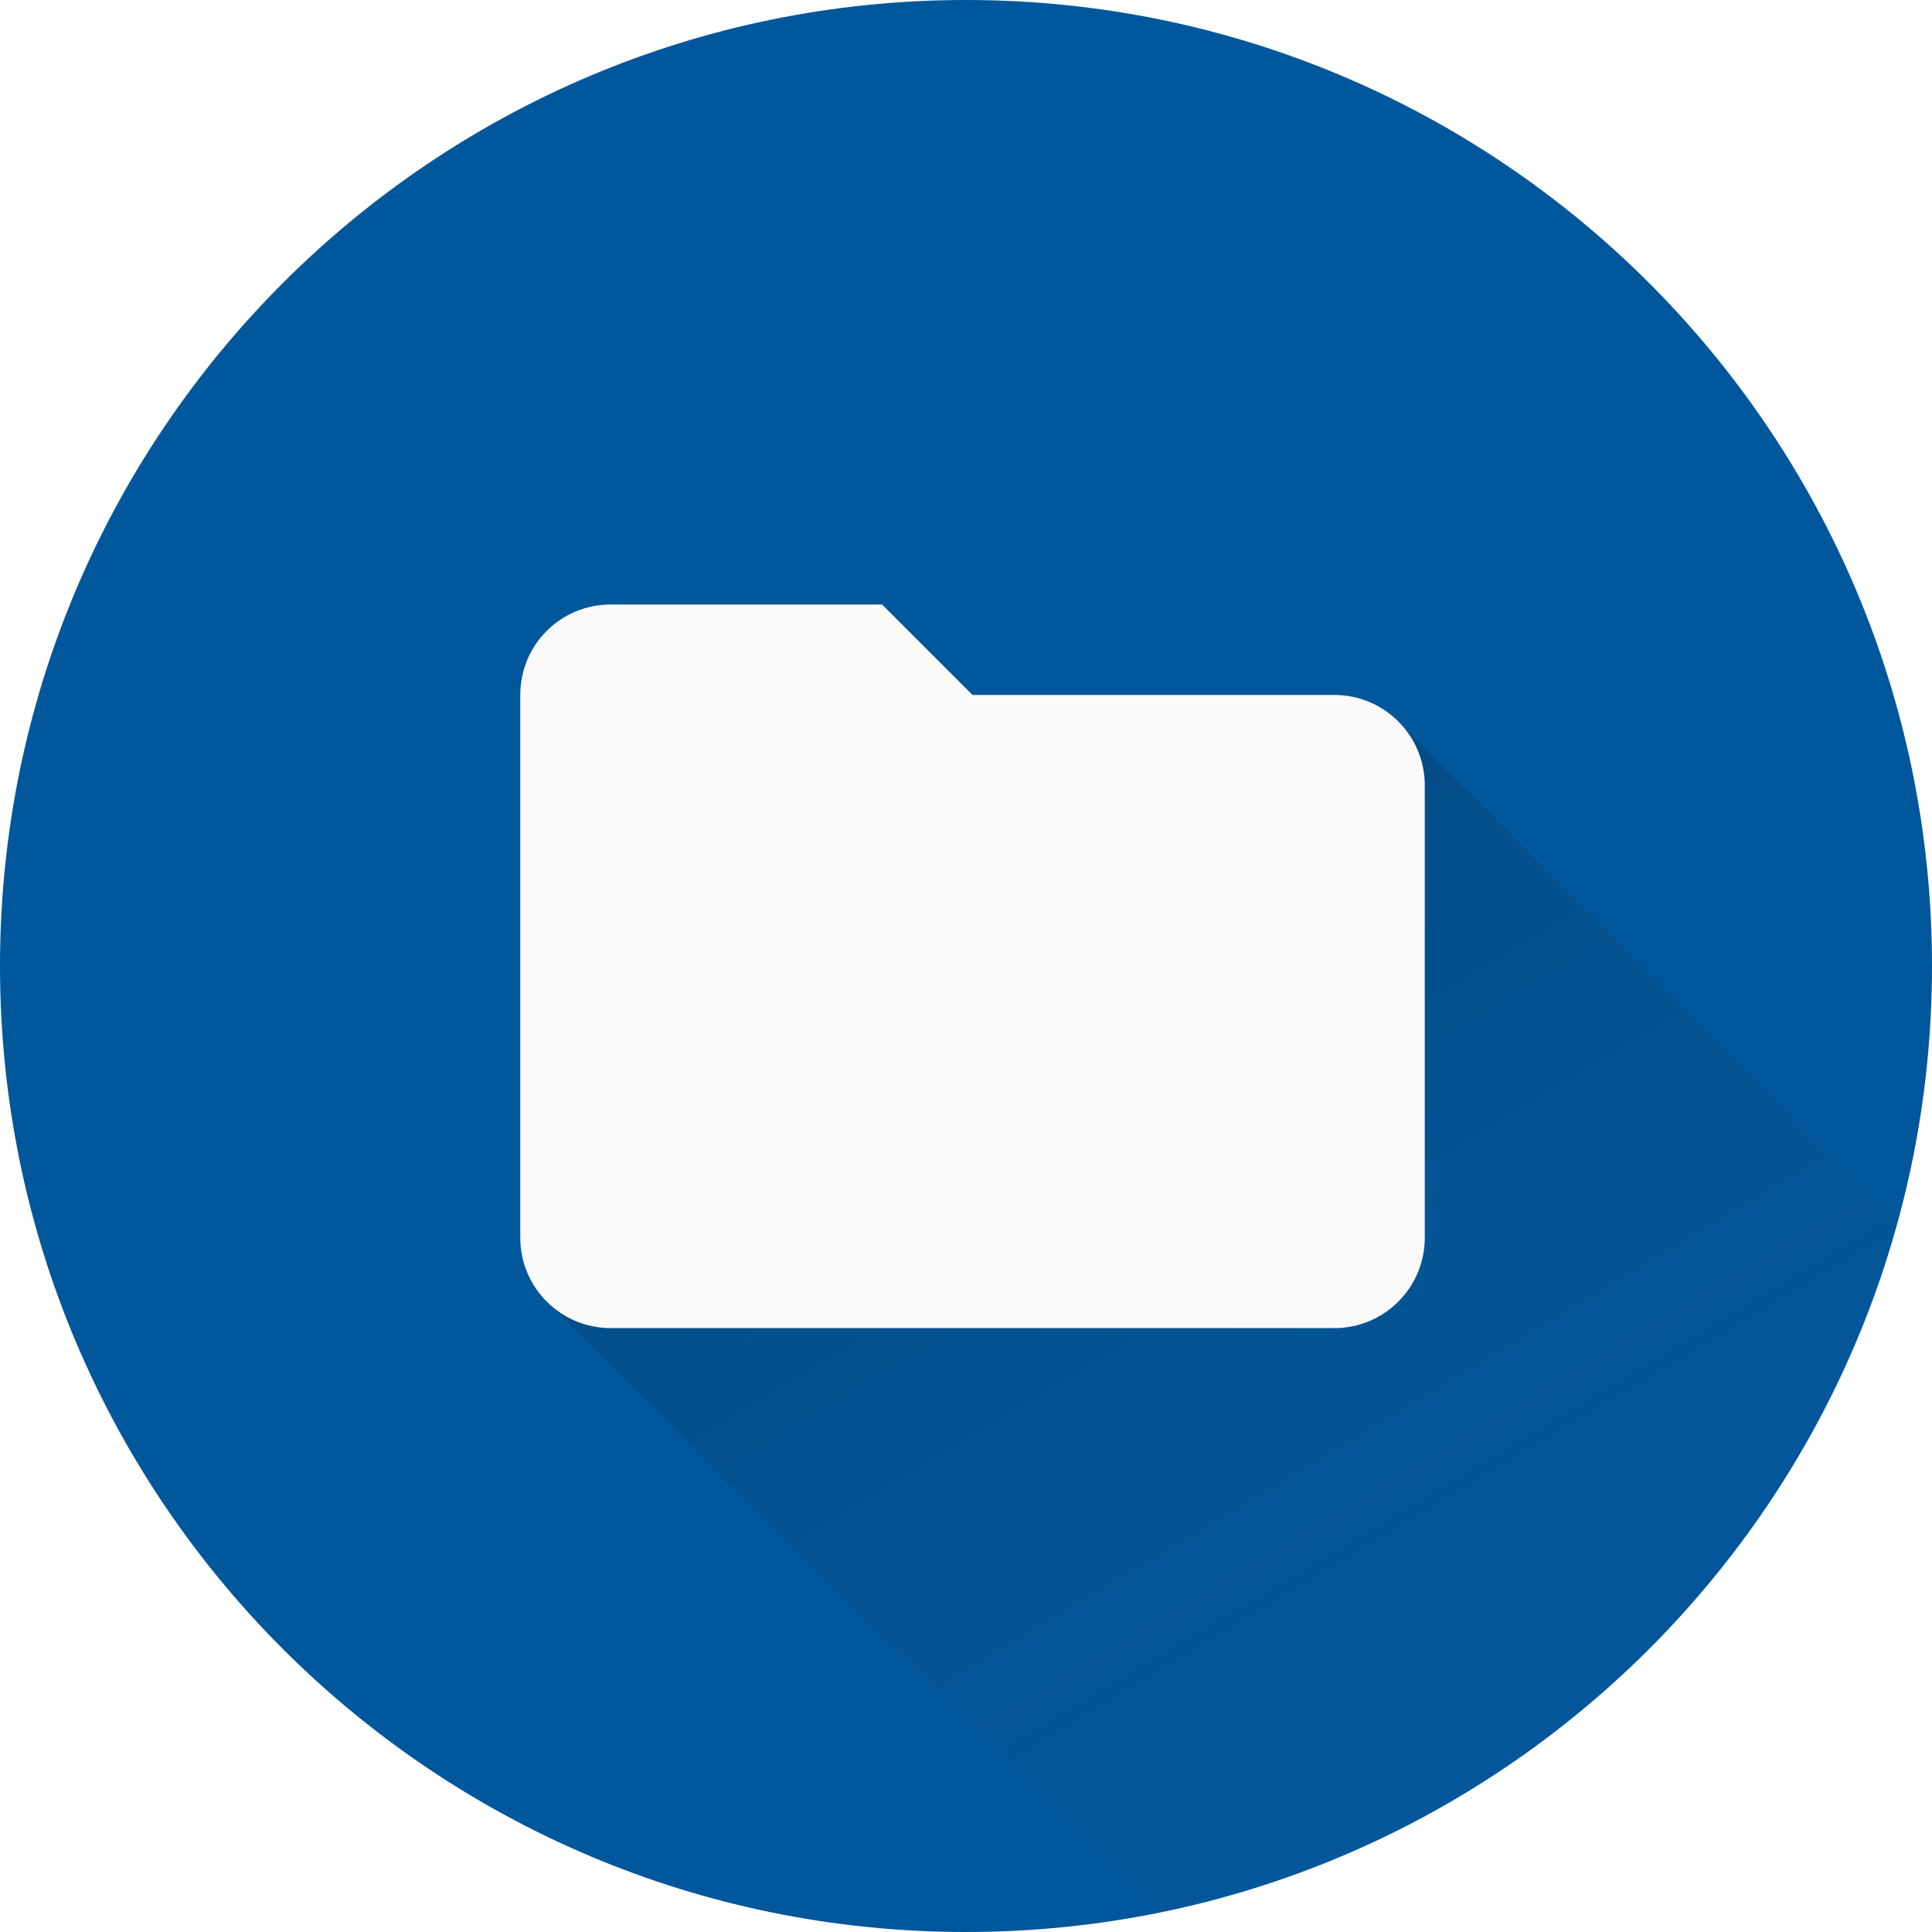
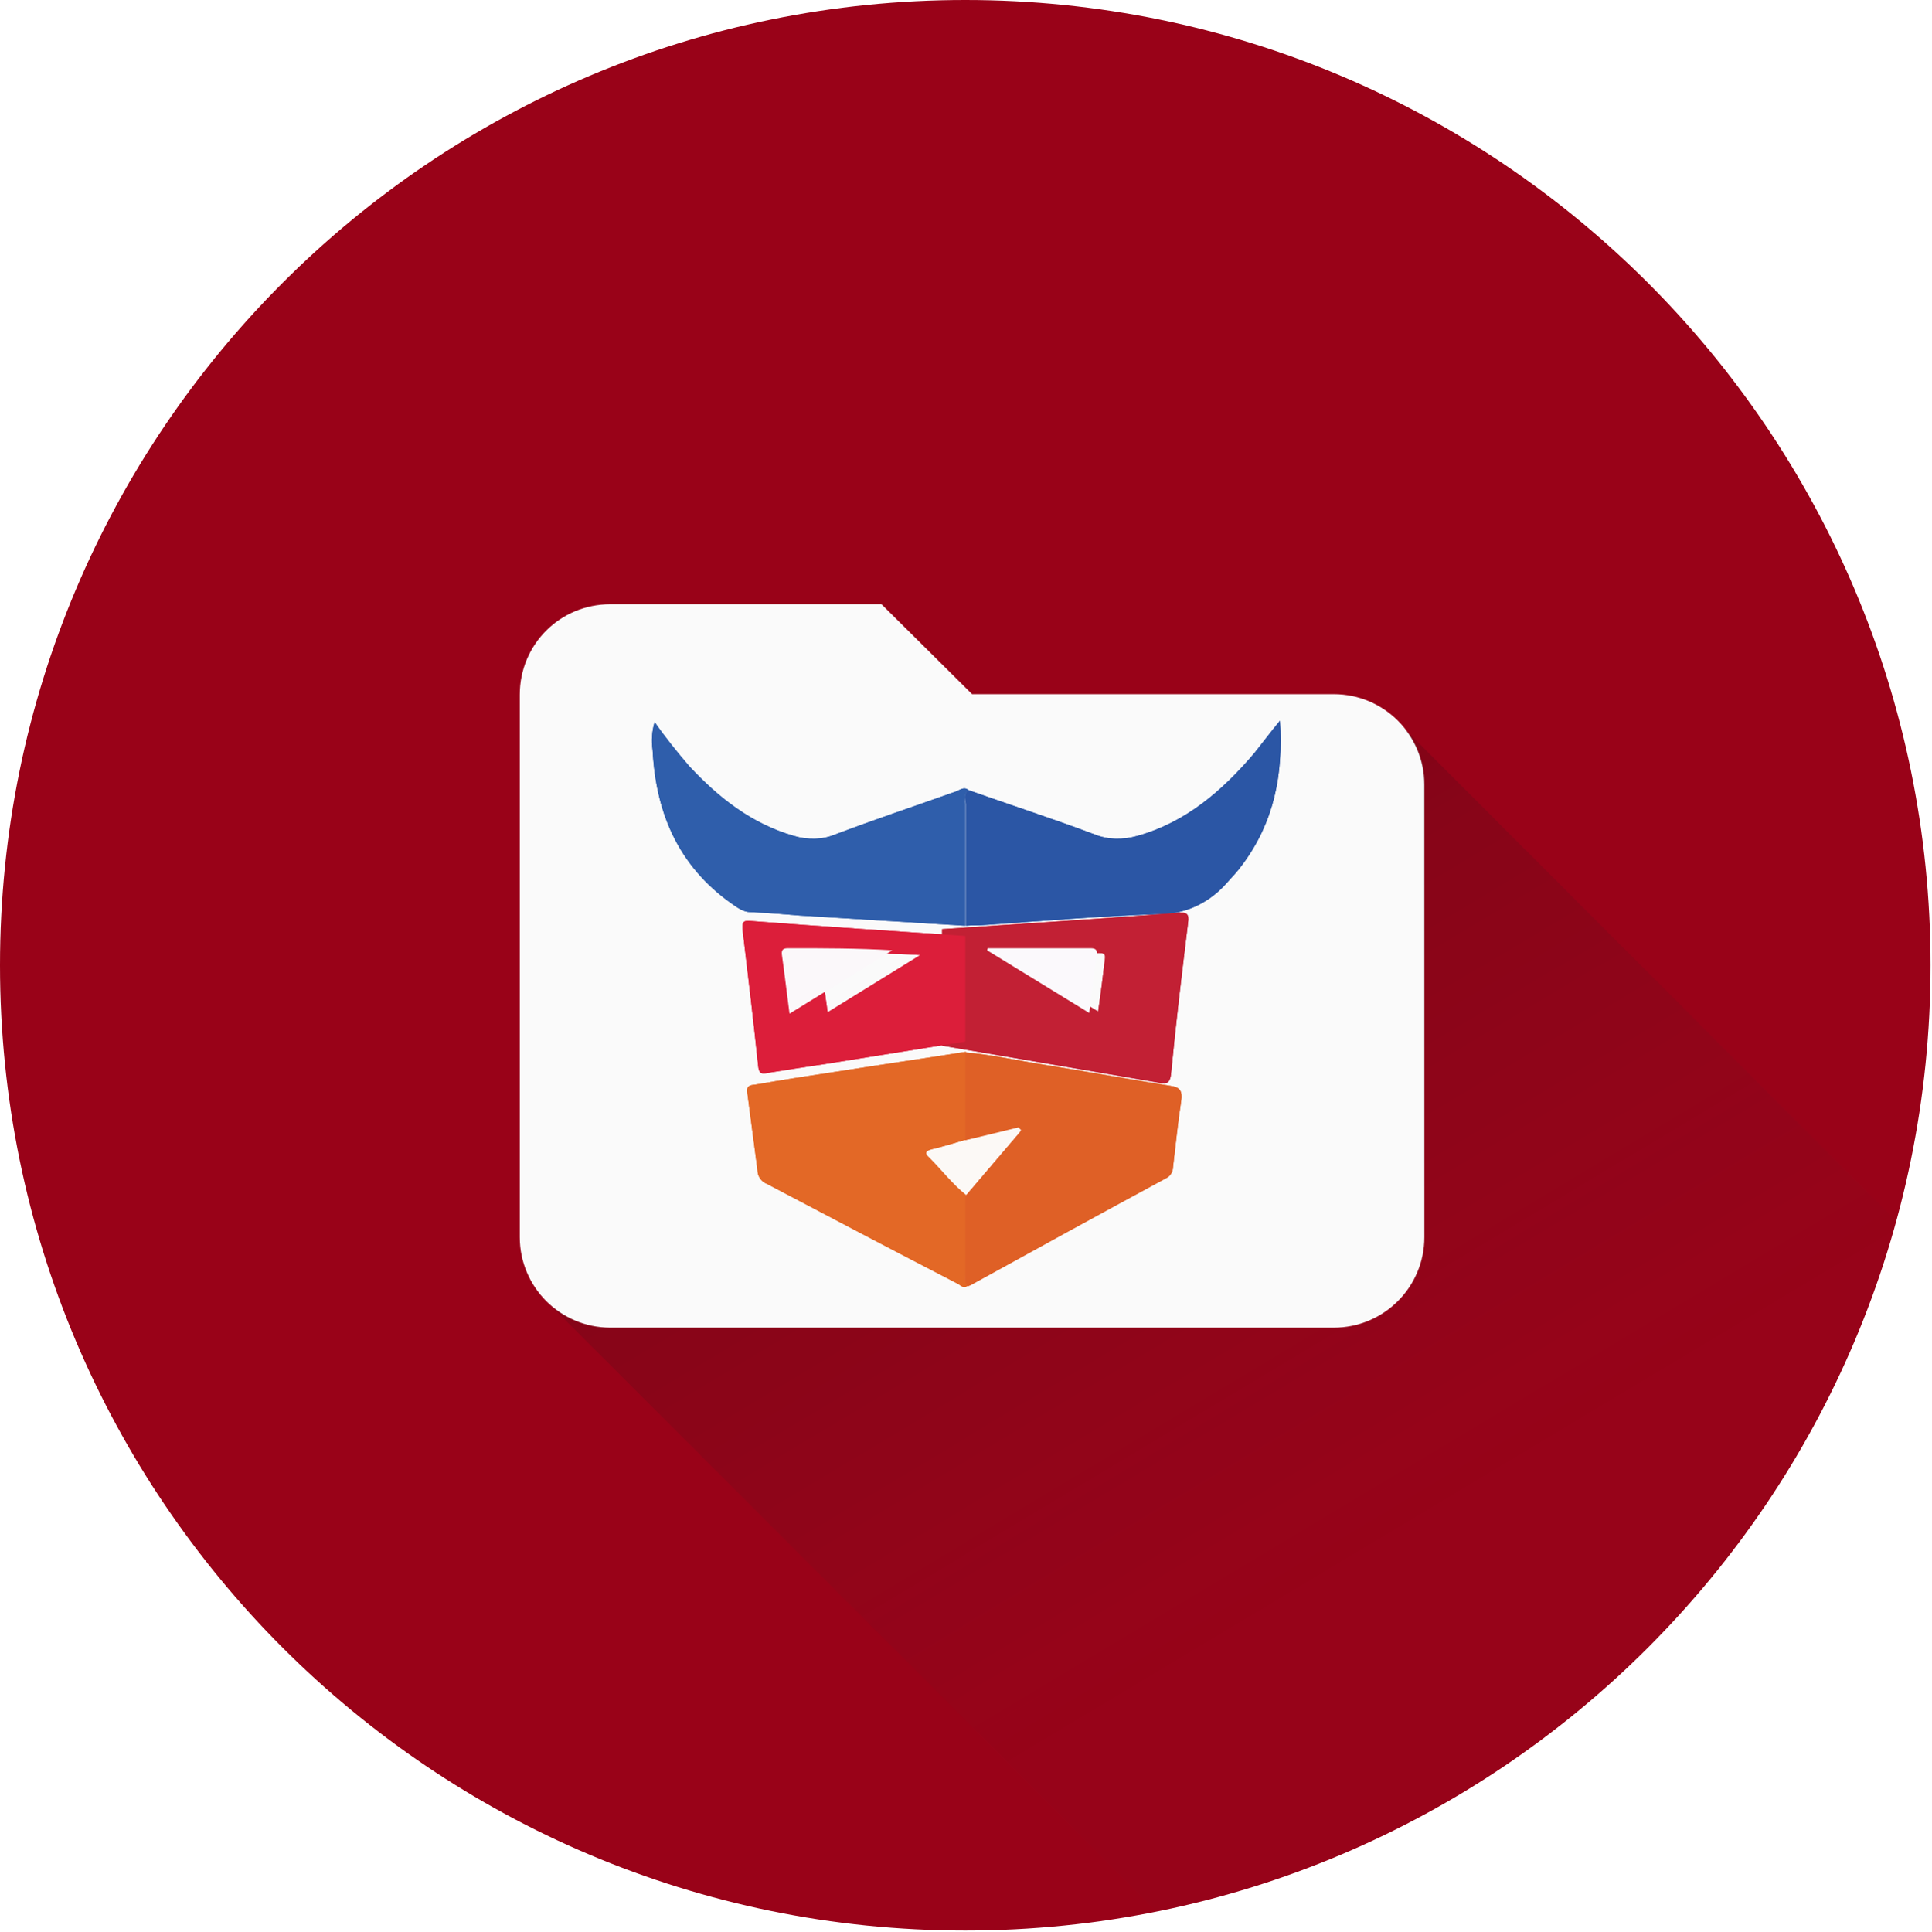
- <svg xmlns="http://www.w3.org/2000/svg" width="100mm" height="100mm" version="1.1" viewBox="0 0 100 100">
-   <defs>
-     <linearGradient id="linearGradient4883" x1="180.56" x2="274.83" y1="143.22" y2="300.62" gradientUnits="userSpaceOnUse">
-       <stop stop-opacity=".204" offset="0" />
-       <stop stop-color="#36343d" stop-opacity=".02" offset="1" />
+ <svg xmlns="http://www.w3.org/2000/svg" version="1.1" id="Ebene_1" x="0px" y="0px" viewBox="0 0 283.5 283.5" style="enable-background:new 0 0 283.5 283.5;" xml:space="preserve">
+   <style type="text/css">
+ 	.st0{fill:#990218;}
+ 	.st1{fill:#FAFAFA;}
+ 	.st2{fill:url(#SVGID_1_);}
+ 	.st3{fill:#42A5F5;}
+ 	.st4{fill:#E36826;}
+ 	.st5{fill:#DF6026;}
+ 	.st6{fill:#2B56A5;}
+ 	.st7{fill:#2F5EAB;}
+ 	.st8{fill:#C22034;}
+ 	.st9{fill:#DC1E3A;}
+ 	.st10{fill:#FCF9F6;}
+ 	.st11{fill:#FBF9FC;}
+ 	.st12{fill:#FBF8FA;}
+ </style>
+   <g transform="translate(0,-197)">
+     <circle class="st0" cx="141.7" cy="338.7" r="141.7" />
+     <path class="st1" d="M129.4,285.7H89.6c-7.4,0-13.3,5.9-13.3,13.3v79.6c0,7.3,5.9,13.3,13.3,13.3l0,0h106.2   c7.3,0,13.3-5.9,13.3-13.3l0,0v-66.4c0-7.4-6-13.3-13.3-13.3h-53.1L129.4,285.7z" />
+     <linearGradient id="SVGID_1_" gradientUnits="userSpaceOnUse" x1="358.055" y1="257.937" x2="452.325" y2="100.537" gradientTransform="matrix(0.75 0 0 -0.75 -135.0051 498.9932)">
+       <stop offset="0" style="stop-color:#000000;stop-opacity:0.204" />
+       <stop offset="1" style="stop-color:#36343D;stop-opacity:1.956500e-02" />
    </linearGradient>
-   </defs>
-   <g transform="translate(0,-197)">
-     <circle cx="50" cy="247" r="50" fill="#01579b" />
-     <path d="m45.656 228.29h-14.045c-2.598 0-4.682 2.083-4.682 4.682v28.09a4.682 4.682 0 0 0 4.682 4.682h37.454a4.682 4.682 0 0 0 4.682 -4.682v-23.409c0-2.598-2.107-4.682-4.682-4.682h-18.727z" fill="#fafafa" stroke-width="2.341" />
-     <path transform="matrix(.26458 0 0 .26458 0 197)" d="m274.7 142.42c2.511 3.05 4.025 6.957 4.025 11.236v88.473a17.695 17.695 0 0 1 -17.695 17.695h-141.56a17.695 17.695 0 0 1 -11.936 -4.656l-0.012 0.012 118.84 118.84a188.98 188.98 0 0 0 144.69 -135.24l-96.354-96.355z" fill="url(#linearGradient4883)" />
-     <g fill="#42a5f5">
-       <circle cx="50" cy="247" r="0" />
-       <circle cx="50" cy="247" r="0" />
-       <circle cx="50" cy="247" r="0" />
-       <circle cx="50" cy="247" r="0" />
-       <circle cx="50" cy="247" r="0" />
+     <path class="st2" d="M206,303.8c1.9,2.3,3,5.2,3,8.4v66.4c0,7.3-5.9,13.3-13.3,13.3c0,0,0,0,0,0H89.6c-3.3,0-6.5-1.3-9-3.5l0,0   l89.1,89.1c52.4-10.6,94.4-49.9,108.5-101.4L206,303.8L206,303.8z" />
+     <g>
+       <polygon class="st3" points="141.7,338.7 141.7,338.7 141.7,338.7 141.7,338.7   " />
+       <polygon class="st3" points="141.7,338.7 141.7,338.7 141.7,338.7 141.7,338.7   " />
+       <polygon class="st3" points="141.7,338.7 141.7,338.7 141.7,338.7 141.7,338.7   " />
+       <polygon class="st3" points="141.7,338.7 141.7,338.7 141.7,338.7 141.7,338.7   " />
+       <polygon class="st3" points="141.7,338.7 141.7,338.7 141.7,338.7 141.7,338.7   " />
    </g>
+     <path class="st4" d="M142.1,385.7c-0.7,0.6-1.1-0.1-1.6-0.3c-9.3-4.8-18.6-9.7-27.9-14.6c-0.8-0.3-1.4-1.1-1.4-2   c-0.5-3.8-1-7.6-1.5-11.4c-0.2-1.2,0.7-1.1,1.3-1.2c4-0.7,7.9-1.3,11.9-1.9c6.3-1,12.6-1.9,18.9-2.9c0,4.3,0,8.6,0,12.9   c-1.7,0.5-3.3,1-5,1.4c-0.7,0.2-1.2,0.4-0.4,1.1c1.9,1.8,3.4,3.9,5.4,5.5c0,3.8,0,7.6,0,11.4C141.7,384.5,141.5,385.2,142.1,385.7z   " />
+     <path class="st5" d="M141.7,364.4c0-4.3,0-8.6,0-12.9c3.9,0.3,7.7,1.2,11.6,1.8c6.2,1,12.3,2.1,18.5,3.1c1.4,0.2,1.8,0.7,1.6,2.2   c-0.5,3.2-0.8,6.4-1.2,9.7c0,0.7-0.4,1.4-1.1,1.7c-9.6,5.2-19.1,10.4-28.7,15.7c-0.1,0-0.2,0.1-0.3,0.1c-0.6-0.5-0.4-1.2-0.4-1.8   c0-3.8,0-7.6,0-11.4l8.1-9.5l-0.4-0.4L141.7,364.4z" />
+     <path class="st6" d="M142.2,313c6.2,2.2,12.4,4.2,18.5,6.5c2,0.8,4.2,0.8,6.3,0.2c7.1-2,12.4-6.6,17.1-12.1c1.2-1.5,2.3-3,3.8-4.8   c0.5,8-0.9,14.9-5.5,21.1c-0.7,1-1.5,1.8-2.3,2.7c-2.6,3-6.3,4.7-10.2,4.6c-8.5,0.3-16.9,1-25.4,1.6c-0.9,0.1-1.8,0-2.7,0.1   c0-6,0-11.9,0-17.9C141.7,314.3,141.4,313.5,142.2,313z" />
+     <path class="st7" d="M142.2,313c-0.8,0.5-0.5,1.3-0.5,2c0,6,0,11.9,0,17.9c-8.1-0.5-16.2-1-24.3-1.5c-2.4-0.2-4.8-0.4-7.2-0.5   c-0.7,0-1.4-0.3-2-0.7c-8.3-5.5-11.9-13.4-12.4-23.1c-0.2-1.4-0.1-2.8,0.3-4.1c1.6,2.3,3.3,4.4,5.1,6.5c4.3,4.6,9.1,8.4,15.3,10.2   c2,0.6,4.2,0.6,6.1-0.2c5.8-2.2,11.8-4.2,17.7-6.3C140.9,313,141.5,312.4,142.2,313z" />
+     <path class="st8" d="M138.3,333.4c11.5-0.8,23.1-1.5,34.6-2.4c1.3-0.1,1.7,0.1,1.5,1.5c-0.9,7.4-1.8,14.8-2.5,22.2   c-0.2,1.6-0.9,1.4-2,1.2c-10.5-1.8-21-3.6-31.6-5.4C138.3,344.8,138.3,339.1,138.3,333.4z M147.8,336.9l-0.1,0.3l13.5,8.3   c0.4-2.7,0.7-5.2,1-7.7c0.1-0.7-0.1-0.9-0.8-0.9C156.9,336.9,152.3,336.9,147.8,336.9z" />
+     <path class="st9" d="M141.7,334.4c0,5.2,0,10.3,0,15.5c-6.9,1.1-13.8,2.2-20.6,3.3c-2.8,0.4-5.6,0.9-8.4,1.3   c-0.9,0.2-1.3,0.1-1.4-1c-0.7-6.7-1.5-13.4-2.3-20.1c-0.1-1.1,0.2-1.3,1.2-1.2C120.7,333,131.2,333.7,141.7,334.4z M121.5,345.6   l13.6-8.4c-4.6-0.3-9.1-0.3-13.5-0.3c-0.7,0-1.3-0.1-1.1,1C120.8,340.4,121.1,342.9,121.5,345.6z" />
+     <path class="st10" d="M141.7,364.4l7.8-1.9l0.4,0.4l-8.1,9.5c-2-1.6-3.6-3.7-5.4-5.5c-0.8-0.7-0.3-0.9,0.4-1.1   C138.4,365.4,140,364.9,141.7,364.4z" />
+     <path class="st11" d="M145,336.2c5,0,10.1,0,15.1,0c0.8,0,1,0.3,0.9,1c-0.4,2.7-0.7,5.5-1.1,8.5l-15-9.2L145,336.2z" />
+     <path class="st12" d="M115.9,345.8c-0.4-3-0.7-5.7-1.1-8.5c-0.2-1.2,0.5-1.1,1.3-1.1c4.9,0,9.8,0,14.9,0.3L115.9,345.8z" />
  </g>
+   <path class="st4" d="M142.1,188.7c-0.7,0.6-1.1-0.1-1.6-0.3c-9.3-4.8-18.6-9.7-27.9-14.6c-0.8-0.3-1.4-1.1-1.4-2  c-0.5-3.8-1-7.6-1.5-11.4c-0.2-1.2,0.7-1.1,1.3-1.2c4-0.7,7.9-1.3,11.9-1.9c6.3-1,12.6-1.9,18.9-2.9c0,4.3,0,8.6,0,12.9  c-1.7,0.5-3.3,1-5,1.4c-0.7,0.2-1.2,0.4-0.4,1.1c1.9,1.8,3.4,3.9,5.4,5.5c0,3.8,0,7.6,0,11.4C141.7,187.5,141.5,188.2,142.1,188.7z" />
+   <path class="st5" d="M141.7,167.4c0-4.3,0-8.6,0-12.9c3.9,0.3,7.7,1.2,11.6,1.8c6.2,1,12.3,2.1,18.5,3.1c1.4,0.2,1.8,0.7,1.6,2.2  c-0.5,3.2-0.8,6.4-1.2,9.7c0,0.7-0.4,1.4-1.1,1.7c-9.6,5.2-19.1,10.4-28.7,15.7c-0.1,0-0.2,0.1-0.3,0.1c-0.6-0.5-0.4-1.2-0.4-1.8  c0-3.8,0-7.6,0-11.4l8.1-9.5l-0.4-0.4L141.7,167.4z" />
+   <path class="st6" d="M142.2,116c6.2,2.2,12.4,4.2,18.5,6.5c2,0.8,4.2,0.8,6.3,0.2c7.1-2,12.4-6.6,17.1-12.1c1.2-1.5,2.3-3,3.8-4.8  c0.5,8-0.9,14.9-5.5,21.1c-0.7,1-1.5,1.8-2.3,2.7c-2.6,3-6.3,4.7-10.2,4.6c-8.5,0.3-16.9,1-25.4,1.6c-0.9,0.1-1.8,0-2.7,0.1  c0-6,0-11.9,0-17.9C141.7,117.3,141.4,116.5,142.2,116z" />
+   <path class="st7" d="M142.2,116c-0.8,0.5-0.5,1.3-0.5,2c0,6,0,11.9,0,17.9c-8.1-0.5-16.2-1-24.3-1.5c-2.4-0.2-4.8-0.4-7.2-0.5  c-0.7,0-1.4-0.3-2-0.7c-8.3-5.5-11.9-13.4-12.4-23.1c-0.2-1.4-0.1-2.8,0.3-4.1c1.6,2.3,3.3,4.4,5.1,6.5c4.3,4.6,9.1,8.4,15.3,10.2  c2,0.6,4.2,0.6,6.1-0.2c5.8-2.2,11.8-4.2,17.7-6.3C140.9,116,141.5,115.4,142.2,116z" />
+   <path class="st8" d="M138.3,136.4c11.5-0.8,23.1-1.5,34.6-2.4c1.3-0.1,1.7,0.1,1.5,1.5c-0.9,7.4-1.8,14.8-2.5,22.2  c-0.2,1.6-0.9,1.4-2,1.2c-10.5-1.8-21-3.6-31.6-5.4C138.3,147.8,138.3,142.1,138.3,136.4z M147.8,139.9l-0.1,0.3l13.5,8.3  c0.4-2.7,0.7-5.2,1-7.7c0.1-0.7-0.1-0.9-0.8-0.9C156.9,139.9,152.3,139.9,147.8,139.9z" />
+   <path class="st9" d="M141.7,137.4c0,5.2,0,10.3,0,15.5c-6.9,1.1-13.8,2.2-20.6,3.3c-2.8,0.4-5.6,0.8-8.4,1.3c-0.9,0.2-1.3,0.1-1.4-1  c-0.7-6.7-1.5-13.4-2.3-20.1c-0.1-1.1,0.2-1.3,1.2-1.2C120.7,136,131.2,136.7,141.7,137.4z M121.5,148.6l13.6-8.4  c-4.6-0.3-9.1-0.3-13.5-0.3c-0.7,0-1.3-0.1-1.1,1C120.8,143.4,121.1,145.9,121.5,148.6z" />
+   <path class="st10" d="M141.7,167.4l7.8-1.9l0.4,0.4l-8.1,9.5c-2-1.6-3.6-3.7-5.4-5.5c-0.8-0.7-0.3-0.9,0.4-1.1  C138.4,168.4,140,167.9,141.7,167.4z" />
+   <path class="st11" d="M145,139.2c5,0,10.1,0,15.1,0c0.8,0,1,0.3,0.9,1c-0.4,2.7-0.7,5.5-1.1,8.5l-15-9.2L145,139.2z" />
+   <path class="st12" d="M115.9,148.8c-0.4-3-0.7-5.7-1.1-8.5c-0.2-1.2,0.5-1.1,1.3-1.1c4.9,0,9.8,0,14.9,0.3L115.9,148.8z" />
</svg>
